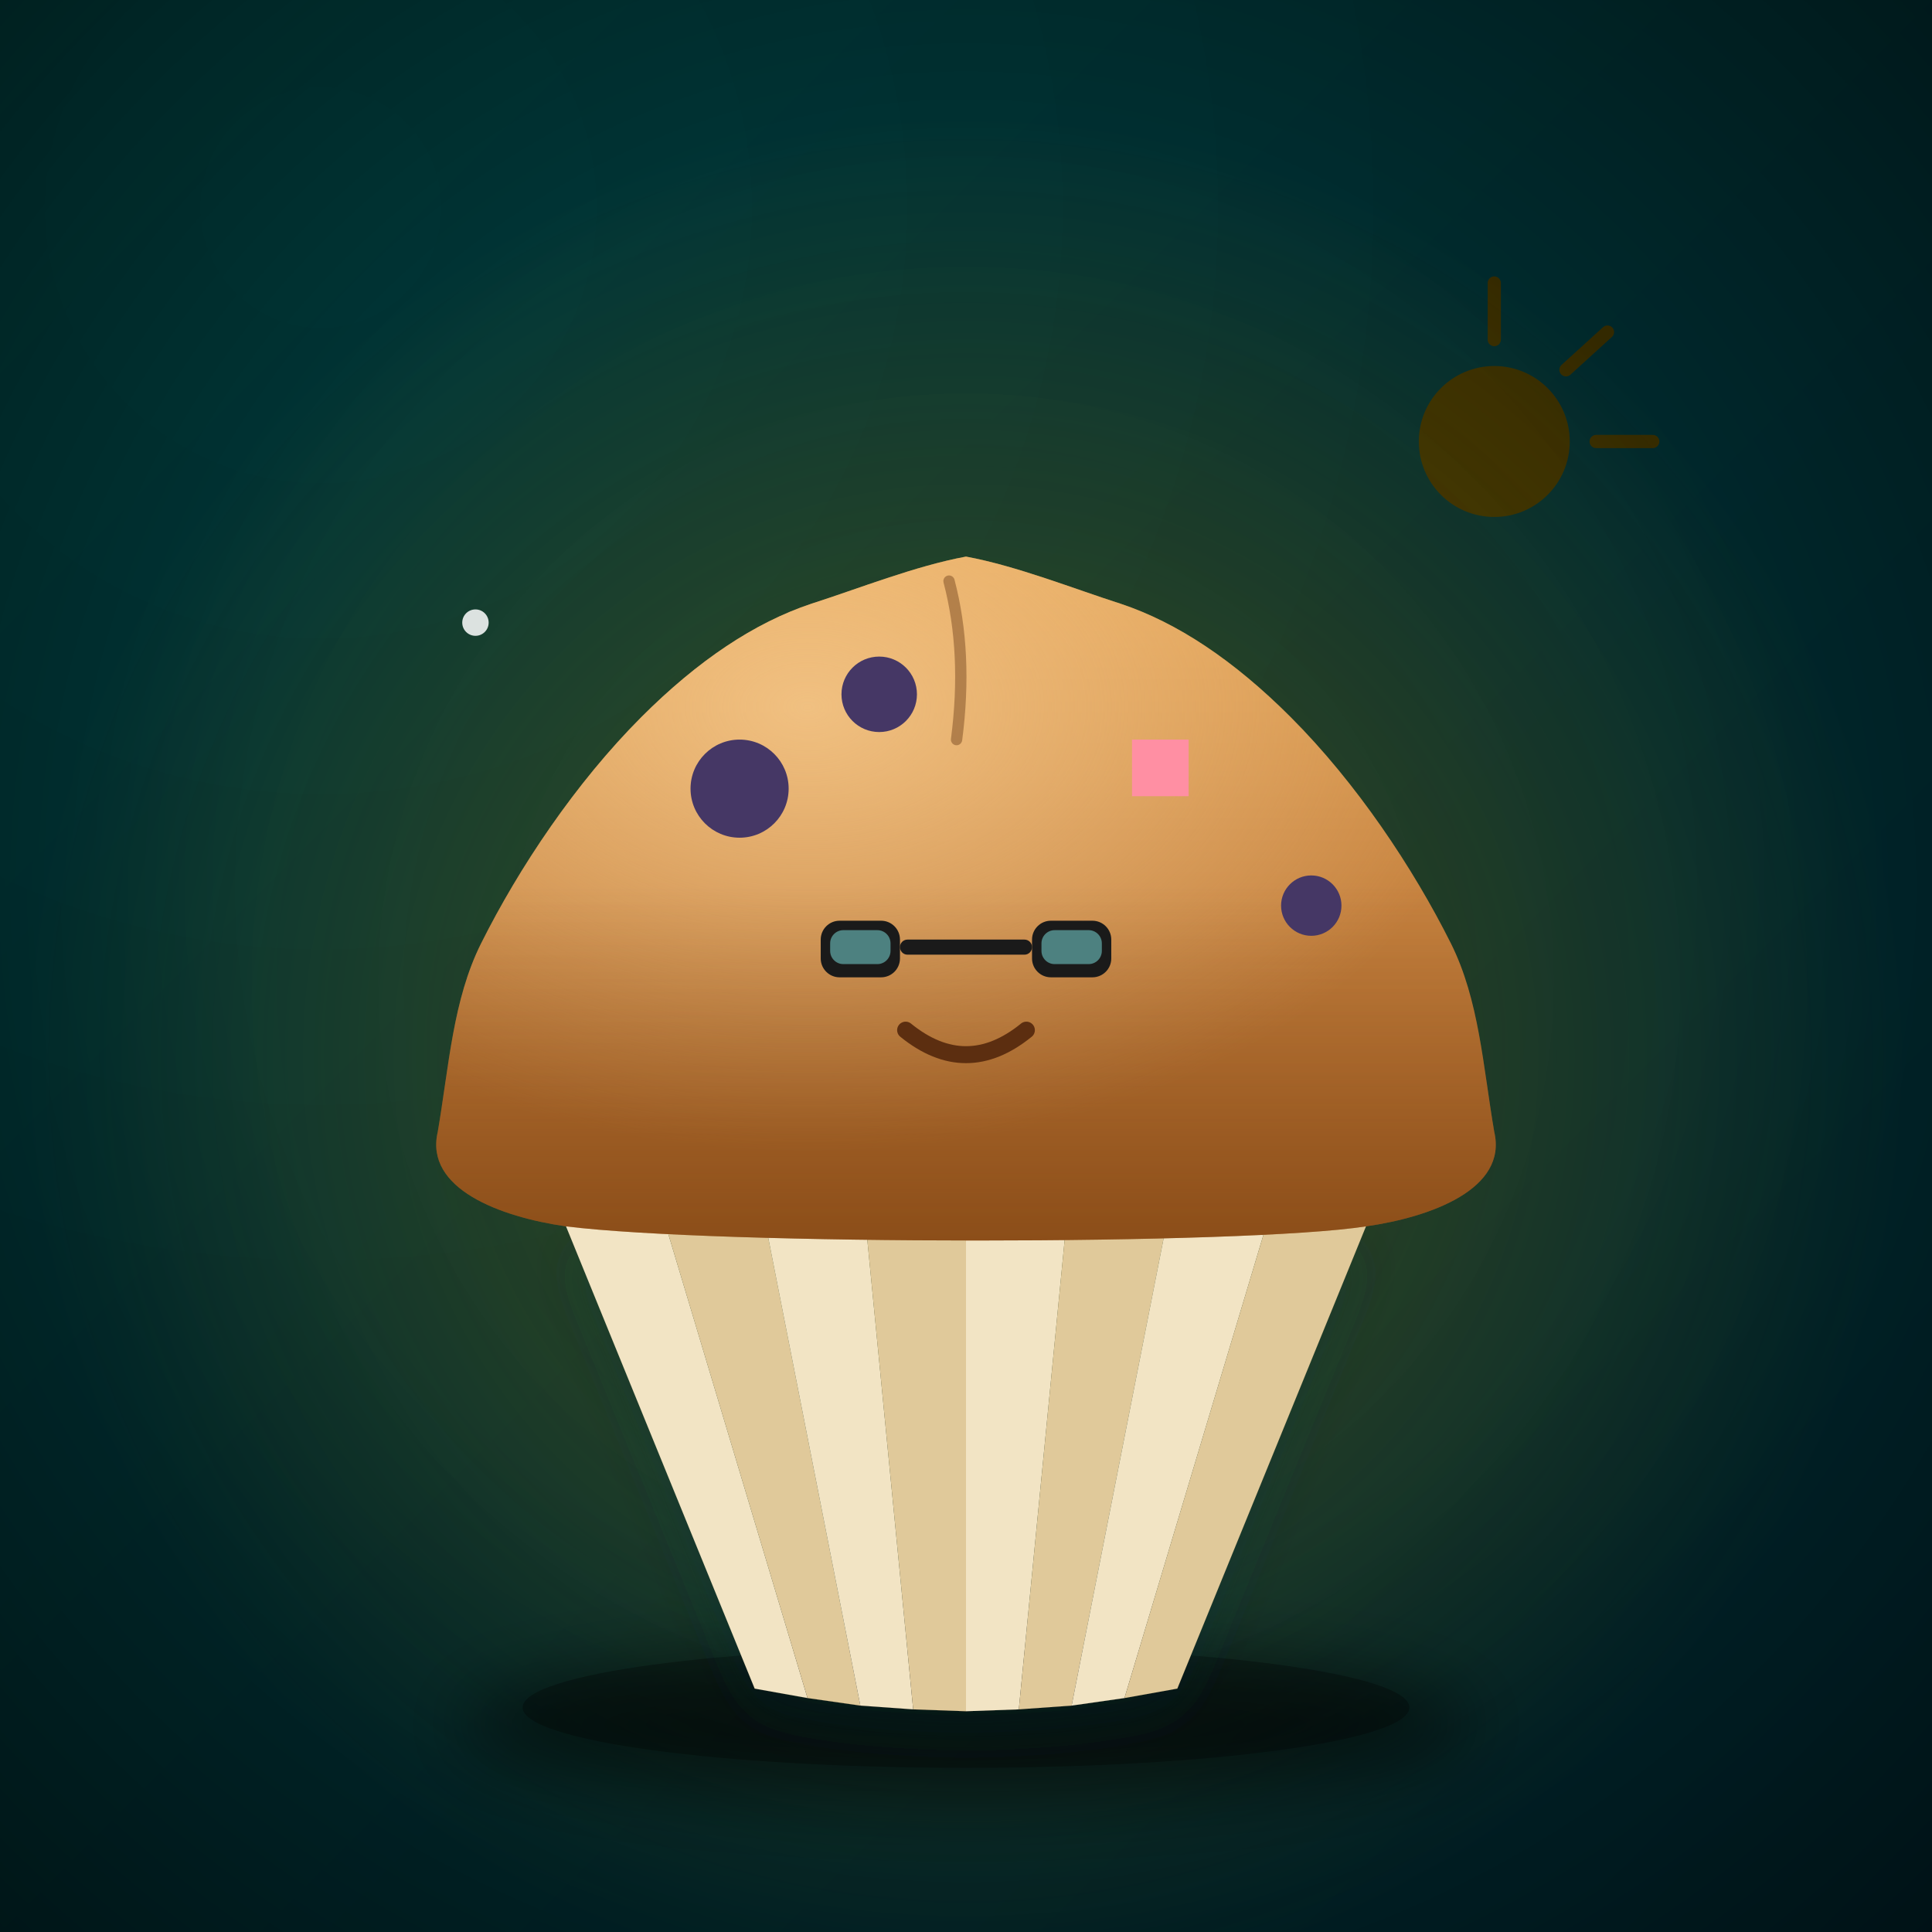
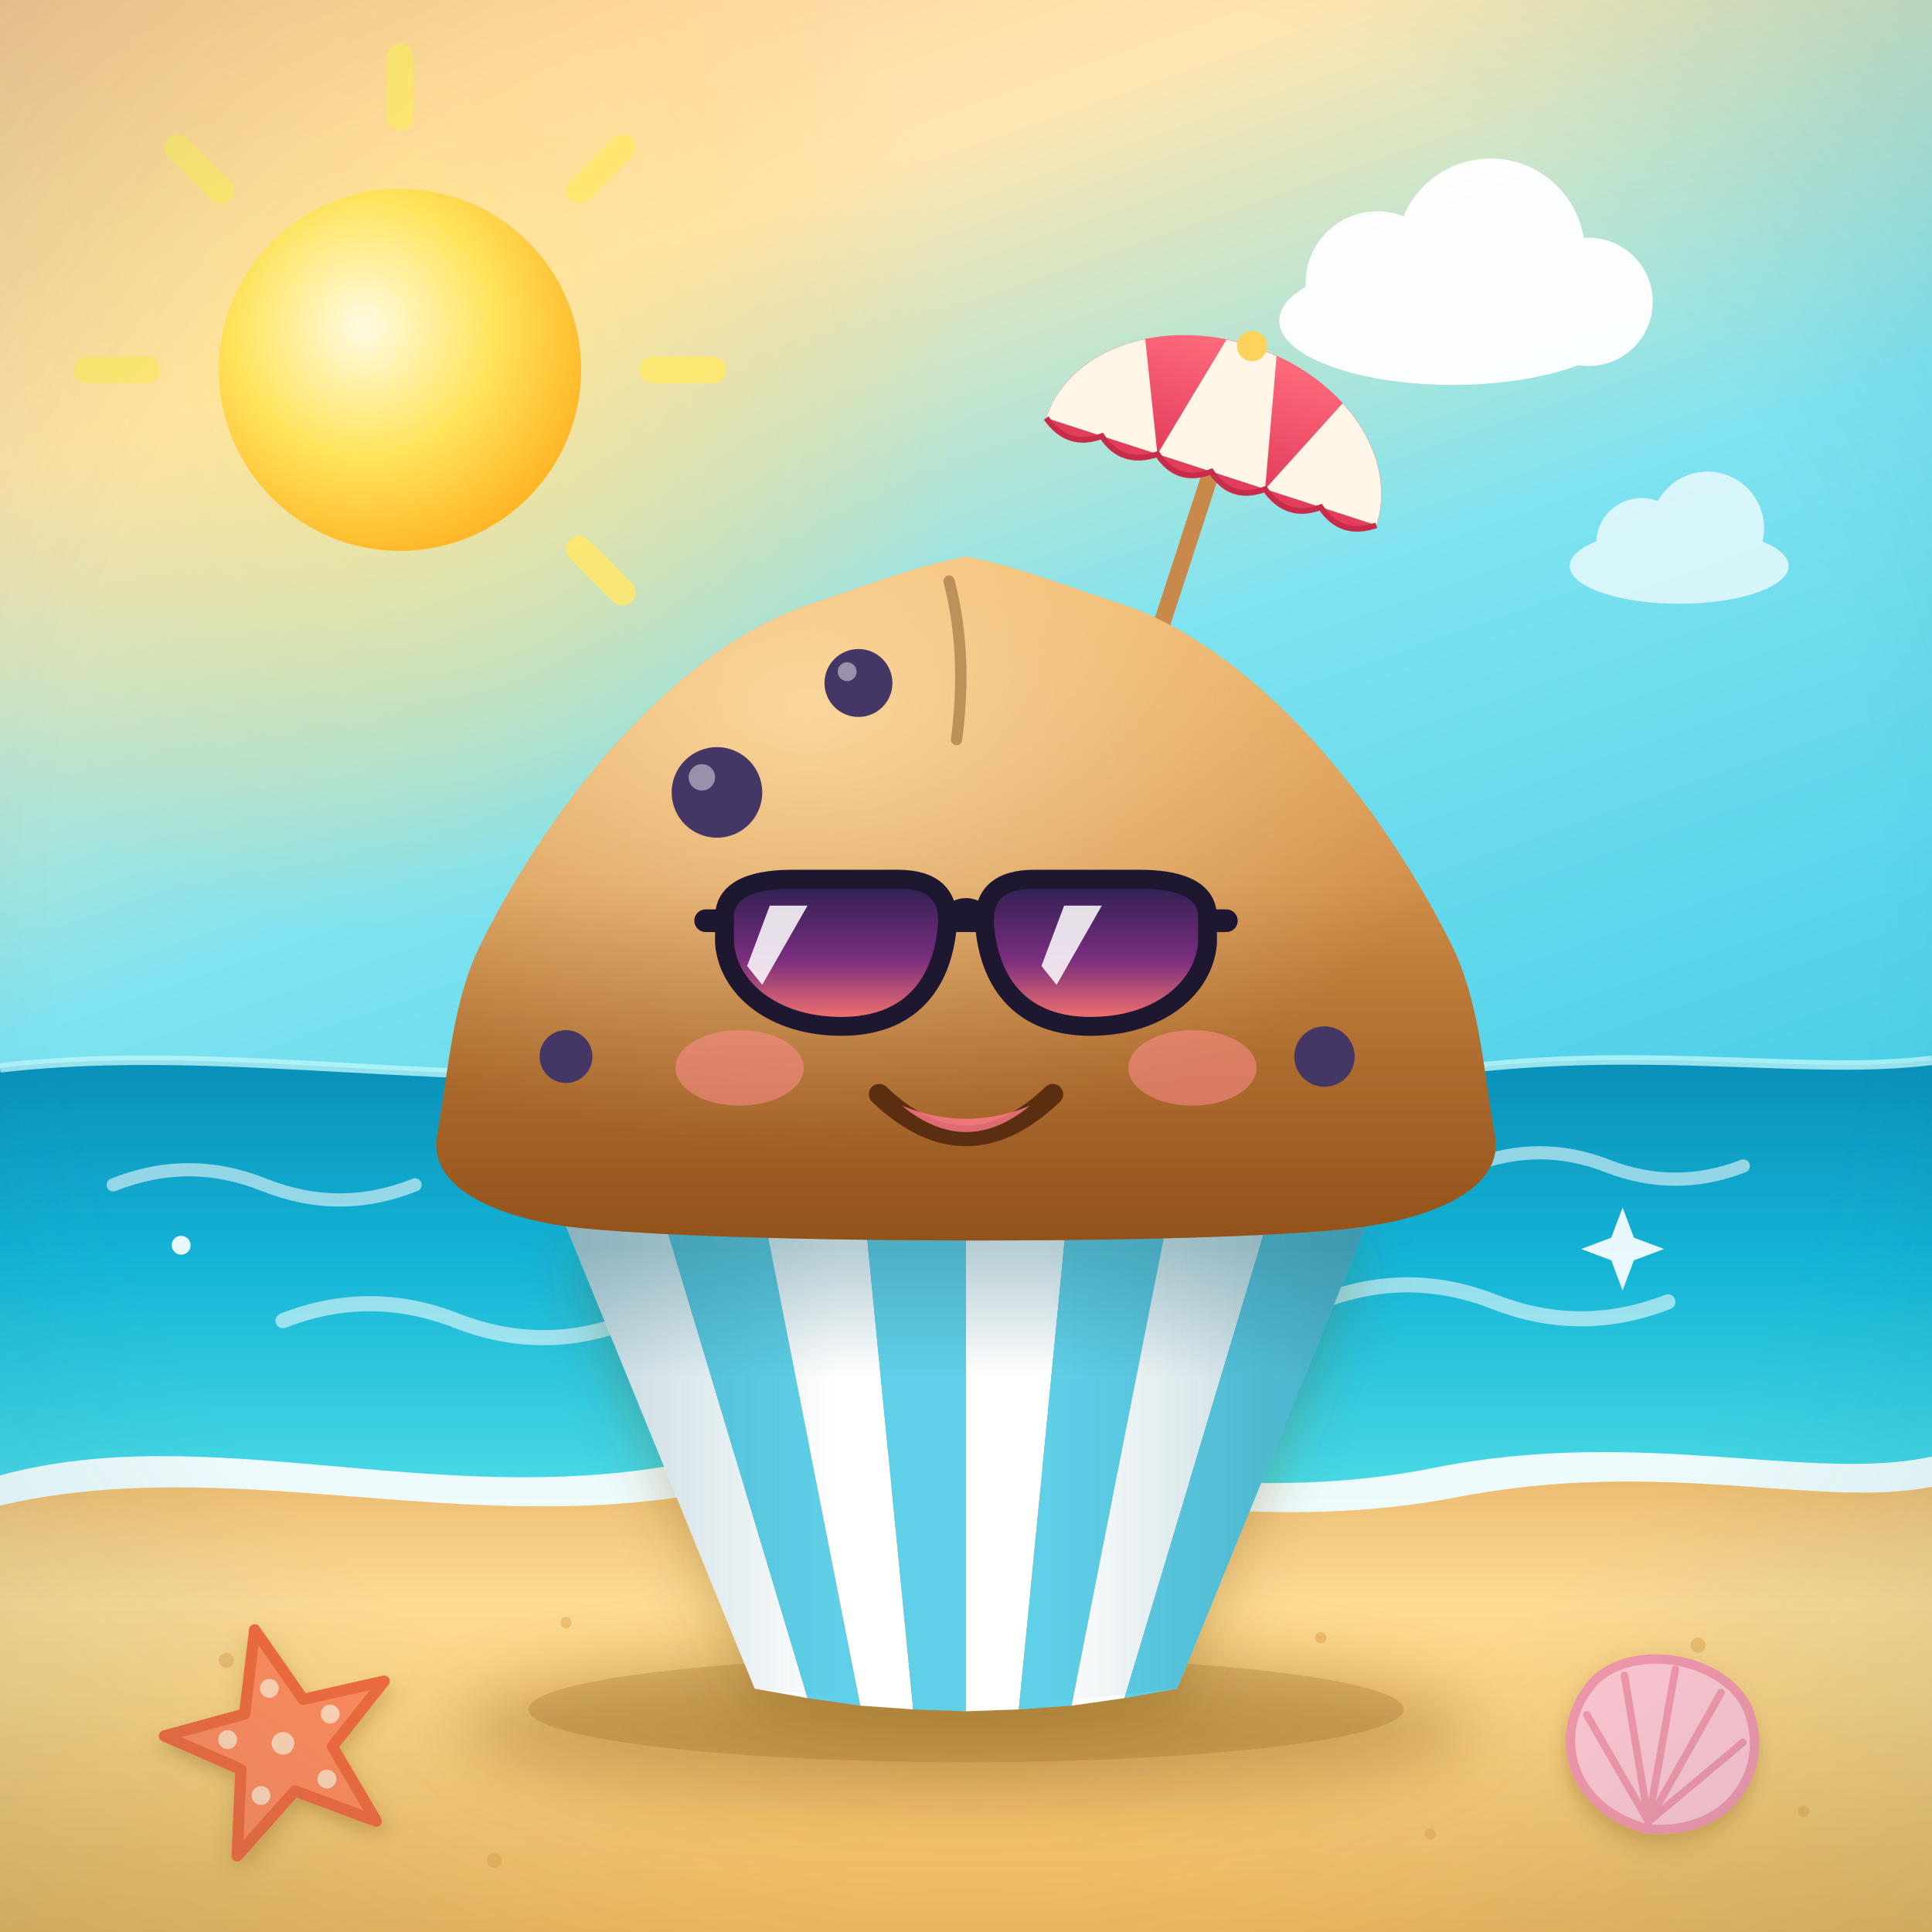
<svg xmlns="http://www.w3.org/2000/svg" width="1024" height="1024" viewBox="0 0 1024 1024">
  <defs>
-     <linearGradient id="bg" x1="0" y1="0" x2="1" y2="1">
-       <stop offset="0" stop-color="#6FE3E0" />
-       <stop offset="1" stop-color="#1B8CA3" />
+     <linearGradient id="sky" x1="0" y1="0" x2="0.35" y2="1">
+       <stop offset="0" stop-color="#FFC98F" />
+       <stop offset="0.22" stop-color="#FFE6B0" />
+       <stop offset="0.48" stop-color="#7FE3F0" />
+       <stop offset="1" stop-color="#2CC3E3" />
+     </linearGradient>
+     <radialGradient id="sunHalo" cx="212" cy="196" r="300" gradientUnits="userSpaceOnUse">
+       <stop offset="0" stop-color="#FFF6C8" stop-opacity="0.95" />
+       <stop offset="0.28" stop-color="#FFE38A" stop-opacity="0.55" />
+       <stop offset="1" stop-color="#FFD27A" stop-opacity="0" />
+     </radialGradient>
+     <radialGradient id="sunDisc" cx="0.4" cy="0.38" r="0.65">
+       <stop offset="0" stop-color="#FFFBE3" />
+       <stop offset="0.55" stop-color="#FFE45C" />
+       <stop offset="1" stop-color="#FFB627" />
+     </radialGradient>
+     <linearGradient id="sea" x1="0" y1="560" x2="0" y2="800" gradientUnits="userSpaceOnUse">
+       <stop offset="0" stop-color="#0A8FB8" />
+       <stop offset="0.45" stop-color="#14B4D6" />
+       <stop offset="1" stop-color="#4FDDE6" />
+     </linearGradient>
+     <linearGradient id="sand" x1="0" y1="760" x2="0" y2="1024" gradientUnits="userSpaceOnUse">
+       <stop offset="0" stop-color="#FFE7AE" />
+       <stop offset="0.5" stop-color="#FCD486" />
+       <stop offset="1" stop-color="#F2B95E" />
+     </linearGradient>
+     <linearGradient id="wetSand" x1="0" y1="0" x2="0" y2="1">
+       <stop offset="0" stop-color="#E9B567" stop-opacity="0.85" />
+       <stop offset="1" stop-color="#E9B567" stop-opacity="0" />
    </linearGradient>
    <linearGradient id="dome" x1="0" y1="0" x2="0" y2="1">
-       <stop offset="0" stop-color="#E3A254" />
-       <stop offset="1" stop-color="#A8622A" />
+       <stop offset="0" stop-color="#EDB062" />
+       <stop offset="1" stop-color="#B0682C" />
    </linearGradient>
    <radialGradient id="sheen" cx="0.35" cy="0.22" r="0.65">
-       <stop offset="0" stop-color="#F7CB8E" stop-opacity="0.8" />
-       <stop offset="1" stop-color="#F7CB8E" stop-opacity="0" />
-     </radialGradient>
-     <radialGradient id="glow" cx="0.5" cy="0.5" r="0.5">
-       <stop offset="0" stop-color="#FFFFFF" stop-opacity="0.14" />
-       <stop offset="1" stop-color="#FFFFFF" stop-opacity="0" />
-     </radialGradient>
-     <filter id="s" x="-30%" y="-30%" width="160%" height="160%">
-       <feDropShadow dx="0" dy="12" stdDeviation="14" flood-color="#0E3D47" flood-opacity="0.22" />
-     </filter>
-     <linearGradient id="bg-rm" x1="0" y1="0" x2="1" y2="1">
-       <stop offset="0" stop-color="#003332" />
-       <stop offset="1" stop-color="#00242C" />
-     </linearGradient>
-     <radialGradient id="glow-rm" cx="0.5" cy="0.5" r="0.5">
-       <stop offset="0" stop-color="#333333" stop-opacity="0.14" />
-       <stop offset="1" stop-color="#333333" stop-opacity="0" />
-     </radialGradient>
-     <radialGradient id="rmBloom" cx="512" cy="560" r="500" gradientUnits="userSpaceOnUse">
-       <stop offset="0" stop-color="#AC9000" stop-opacity="0.5" />
-       <stop offset=".42" stop-color="#AC9000" stop-opacity="0.210" />
-       <stop offset="1" stop-color="#AC9000" stop-opacity="0" />
-     </radialGradient>
-     <radialGradient id="rmVig" cx="512" cy="470" r="760" gradientUnits="userSpaceOnUse">
-       <stop offset=".5" stop-color="#000000" stop-opacity="0" />
-       <stop offset="1" stop-color="#000000" stop-opacity="0.5" />
-     </radialGradient>
-     <filter id="rmBlur18" x="-40%" y="-200%" width="180%" height="500%">
-       <feGaussianBlur stdDeviation="18" />
-     </filter>
-     <filter id="rmBlur6" x="-20%" y="-200%" width="140%" height="500%">
-       <feGaussianBlur stdDeviation="6" />
-     </filter>
-     <linearGradient id="rmLinerShade" x1="300" y1="0" x2="724" y2="0" gradientUnits="userSpaceOnUse">
-       <stop offset="0" stop-color="#7F600E" stop-opacity=".42" />
-       <stop offset=".34" stop-color="#7F600E" stop-opacity="0" />
-       <stop offset=".6" stop-color="#7F600E" stop-opacity="0" />
-       <stop offset="1" stop-color="#7F600E" stop-opacity=".5" />
-     </linearGradient>
-     <linearGradient id="rmAO" x1="0" y1="660" x2="0" y2="730" gradientUnits="userSpaceOnUse">
-       <stop offset="0" stop-color="#7F600E" stop-opacity=".55" />
-       <stop offset="1" stop-color="#7F600E" stop-opacity="0" />
-     </linearGradient>
-     <clipPath id="rmLinerClip">
-       <polygon points="300,650 353,650 428,900 400,895" />
-       <polygon points="353,650 406,650 456,904 428,900" />
-       <polygon points="406,650 459,650 484,906 456,904" />
-       <polygon points="459,650 512,650 512,907 484,906" />
-       <polygon points="512,650 565,650 540,906 512,907" />
-       <polygon points="565,650 618,650 568,904 540,906" />
-       <polygon points="618,650 671,650 596,900 568,904" />
-       <polygon points="671,650 724,650 624,895 596,900" />
-     </clipPath>
-     <radialGradient id="rmKey" cx="170" cy="110" r="900" gradientUnits="userSpaceOnUse">
-       <stop offset="0" stop-color="#FFFFFF" stop-opacity="0.12" />
-       <stop offset=".7" stop-color="#FFFFFF" stop-opacity="0" />
-     </radialGradient>
-     <linearGradient id="rmDomeShade" x1="0" y1="470" x2="0" y2="660" gradientUnits="userSpaceOnUse">
+       <stop offset="0" stop-color="#FFE0A8" stop-opacity="0.85" />
+       <stop offset="1" stop-color="#FFE0A8" stop-opacity="0" />
+     </radialGradient>
+     <linearGradient id="domeShade" x1="0" y1="470" x2="0" y2="660" gradientUnits="userSpaceOnUse">
      <stop offset="0" stop-color="#643100" stop-opacity="0" />
-       <stop offset="1" stop-color="#643100" stop-opacity=".42" />
-     </linearGradient>
-     <clipPath id="rmDomeClip">
+       <stop offset="1" stop-color="#643100" stop-opacity="0.4" />
+     </linearGradient>
+     <clipPath id="domeClip">
      <path d="M300,650 C265,645 225,630 232,600 C238,565 240,530 255,500 C275,460 305,415 340,380 C370,350 400,330 430,320 C455,312 485,300 512,295 C539,300 569,312 594,320 C624,330 654,350 684,380 C719,415 749,460 769,500 C784,530 786,565 792,600 C799,630 759,645 724,650 C660,660 380,660 300,650 Z" />
    </clipPath>
+     <linearGradient id="linerShade" x1="300" y1="0" x2="724" y2="0" gradientUnits="userSpaceOnUse">
+       <stop offset="0" stop-color="#1F6E86" stop-opacity="0.28" />
+       <stop offset="0.34" stop-color="#1F6E86" stop-opacity="0" />
+       <stop offset="0.6" stop-color="#1F6E86" stop-opacity="0" />
+       <stop offset="1" stop-color="#1F6E86" stop-opacity="0.34" />
+     </linearGradient>
+     <linearGradient id="linerAO" x1="0" y1="660" x2="0" y2="730" gradientUnits="userSpaceOnUse">
+       <stop offset="0" stop-color="#2A6F80" stop-opacity="0.35" />
+       <stop offset="1" stop-color="#2A6F80" stop-opacity="0" />
+     </linearGradient>
+     <clipPath id="linerClip">
+       <polygon points="300,650 724,650 624,895 512,907 400,895" />
+     </clipPath>
+     <linearGradient id="lens" x1="0" y1="0" x2="0" y2="1">
+       <stop offset="0" stop-color="#2B1F4F" />
+       <stop offset="0.55" stop-color="#7A2E7E" />
+       <stop offset="1" stop-color="#FF7A6B" />
+     </linearGradient>
+     <linearGradient id="canopyA" x1="0" y1="0" x2="0" y2="1">
+       <stop offset="0" stop-color="#FF6B7D" />
+       <stop offset="1" stop-color="#E23E5B" />
+     </linearGradient>
+     <filter id="soft" x="-30%" y="-30%" width="160%" height="160%">
+       <feDropShadow dx="0" dy="12" stdDeviation="14" flood-color="#6B4410" flood-opacity="0.25" />
+     </filter>
+     <filter id="small" x="-30%" y="-30%" width="160%" height="160%">
+       <feDropShadow dx="0" dy="5" stdDeviation="5" flood-color="#6B4410" flood-opacity="0.25" />
+     </filter>
+     <filter id="blur18" x="-40%" y="-200%" width="180%" height="500%">
+       <feGaussianBlur stdDeviation="18" />
+     </filter>
+     <filter id="blur3">
+       <feGaussianBlur stdDeviation="3" />
+     </filter>
+     <radialGradient id="vig" cx="512" cy="470" r="780" gradientUnits="userSpaceOnUse">
+       <stop offset="0.62" stop-color="#00586E" stop-opacity="0" />
+       <stop offset="1" stop-color="#00586E" stop-opacity="0.16" />
+     </radialGradient>
  </defs>
-   <g clip-path="url(#rmLinerClip)">
-     <rect x="300" y="662" width="424" height="240" fill="url(#rmLinerShade)" />
-     <rect x="300" y="662" width="424" height="70" fill="url(#rmAO)" />
-   </g>
-   <rect width="1024" height="1024" fill="url(#bg-rm)" />
-   <g stroke="#382D00" stroke-width="7" stroke-linecap="round">
-     <line x1="792" y1="180" x2="792" y2="150" />
-     <line x1="830" y1="196" x2="852" y2="176" />
-     <line x1="846" y1="234" x2="876" y2="234" />
-   </g>
-   <circle cx="792" cy="234" r="40" fill="#382D00" />
-   <circle cx="512" cy="520" r="480" fill="url(#glow-rm)" />
-   <rect width="1024" height="1024" fill="url(#rmKey)" style="mix-blend-mode:soft-light" />
-   <circle cx="512" cy="560" r="500" fill="url(#rmBloom)" />
-   <rect width="1024" height="1024" fill="url(#rmVig)" />
-   <ellipse cx="512" cy="914" rx="268" ry="40" fill="#000000" opacity="0.5" filter="url(#rmBlur18)" />
-   <ellipse cx="512" cy="905" rx="235" ry="32" fill="#000000" opacity="0.3" />
-   <g filter="url(#s)">
-     <polygon points="300,650 353,650 428,900 400,895" fill="#F2E4C4" />
-     <polygon points="353,650 406,650 456,904 428,900" fill="#E0C99A" />
-     <polygon points="406,650 459,650 484,906 456,904" fill="#F2E4C4" />
-     <polygon points="459,650 512,650 512,907 484,906" fill="#E0C99A" />
-     <polygon points="512,650 565,650 540,906 512,907" fill="#F2E4C4" />
-     <polygon points="565,650 618,650 568,904 540,906" fill="#E0C99A" />
-     <polygon points="618,650 671,650 596,900 568,904" fill="#F2E4C4" />
-     <polygon points="671,650 724,650 624,895 596,900" fill="#E0C99A" />
+   <rect width="1024" height="1024" fill="url(#sky)" />
+   <circle cx="212" cy="196" r="300" fill="url(#sunHalo)" />
+   <g stroke="#FFE76A" stroke-width="14" stroke-linecap="round" opacity="0.85">
+     <line x1="212" y1="62" x2="212" y2="30" />
+     <line x1="307" y1="101" x2="330" y2="78" />
+     <line x1="346" y1="196" x2="378" y2="196" />
+     <line x1="307" y1="291" x2="330" y2="314" />
+     <line x1="117" y1="101" x2="94" y2="78" />
+     <line x1="78" y1="196" x2="46" y2="196" />
+   </g>
+   <circle cx="212" cy="196" r="96" fill="url(#sunDisc)" />
+   <g fill="#FFFFFF">
+     <g opacity="0.95">
+       <ellipse cx="770" cy="170" rx="92" ry="34" />
+       <circle cx="730" cy="150" r="38" />
+       <circle cx="790" cy="134" r="50" />
+       <circle cx="842" cy="160" r="34" />
+     </g>
+     <g opacity="0.7">
+       <ellipse cx="890" cy="300" rx="58" ry="20" />
+       <circle cx="870" cy="288" r="24" />
+       <circle cx="905" cy="280" r="30" />
+     </g>
+   </g>
+   <path d="M0,566 C120,552 250,580 380,566 C520,552 650,582 780,566 C880,555 960,570 1024,562 L1024,820 L0,820 Z" fill="url(#sea)" />
+   <path d="M0,566 C120,552 250,580 380,566 C520,552 650,582 780,566 C880,555 960,570 1024,562" fill="none" stroke="#B9F6FA" stroke-width="5" opacity="0.8" />
+   <g fill="none" stroke="#FFFFFF" stroke-linecap="round" opacity="0.55">
+     <path d="M60,628 q40,-16 80,0 q40,16 80,0" stroke-width="7" />
+     <path d="M780,618 q36,-14 72,0 q36,14 72,0" stroke-width="7" />
+     <path d="M150,700 q46,-18 92,0 q46,18 92,0" stroke-width="8" />
+     <path d="M700,690 q46,-18 92,0 q46,18 92,0" stroke-width="8" />
+   </g>
+   <path d="M0,782 C110,752 230,800 360,776 C500,750 620,806 760,778 C870,756 960,786 1024,772 L1024,1024 L0,1024 Z" fill="#FFFFFF" opacity="0.9" />
+   <path d="M0,798 C120,770 240,814 370,792 C510,768 630,820 770,794 C880,772 965,800 1024,788 L1024,1024 L0,1024 Z" fill="url(#sand)" />
+   <path d="M0,798 C120,770 240,814 370,792 C510,768 630,820 770,794 C880,772 965,800 1024,788 L1024,850 L0,850 Z" fill="url(#wetSand)" />
+   <g fill="#E0A44E" opacity="0.5">
+     <circle cx="120" cy="880" r="4" />
+     <circle cx="168" cy="952" r="3" />
+     <circle cx="262" cy="986" r="4" />
+     <circle cx="758" cy="972" r="3" />
+     <circle cx="900" cy="872" r="4" />
+     <circle cx="956" cy="960" r="3" />
+     <circle cx="300" cy="860" r="3" />
+     <circle cx="700" cy="868" r="3" />
+   </g>
+   <g transform="translate(150 924) rotate(-14)" filter="url(#small)">
+     <path d="M0,-62 L16,-20 L60,-19 L25,8 L38,52 L0,26 L-38,52 L-25,8 L-60,-19 L-16,-20 Z" fill="#FF8A5B" stroke="#F06A3E" stroke-width="6" stroke-linejoin="round" />
+     <g fill="#FFD2B3">
+       <circle cx="0" cy="-30" r="5" />
+       <circle cx="28" cy="-9" r="5" />
+       <circle cx="18" cy="24" r="5" />
+       <circle cx="-18" cy="24" r="5" />
+       <circle cx="-28" cy="-9" r="5" />
+       <circle cx="0" cy="0" r="6" />
+     </g>
+   </g>
+   <g transform="translate(880 930) rotate(10)" filter="url(#small)">
+     <path d="M0,40 C-46,36 -60,-6 -40,-34 C-22,-56 22,-56 40,-34 C60,-6 46,36 0,40 Z" fill="#FFC6D0" stroke="#F497AA" stroke-width="5" />
+     <g stroke="#F497AA" stroke-width="4" stroke-linecap="round" fill="none">
+       <path d="M0,36 L0,-46" />
+       <path d="M0,36 L-26,-38" />
+       <path d="M0,36 L26,-38" />
+       <path d="M0,36 L-42,-14" />
+       <path d="M0,36 L42,-14" />
+     </g>
+   </g>
+   <ellipse cx="512" cy="916" rx="268" ry="38" fill="#8A5A16" opacity="0.4" filter="url(#blur18)" />
+   <ellipse cx="512" cy="906" rx="232" ry="28" fill="#8A5A16" opacity="0.22" />
+   <g filter="url(#soft)">
+     <polygon points="300,650 353,650 428,900 400,895" fill="#FFFFFF" />
+     <polygon points="353,650 406,650 456,904 428,900" fill="#5FD0E8" />
+     <polygon points="406,650 459,650 484,906 456,904" fill="#FFFFFF" />
+     <polygon points="459,650 512,650 512,907 484,906" fill="#5FD0E8" />
+     <polygon points="512,650 565,650 540,906 512,907" fill="#FFFFFF" />
+     <polygon points="565,650 618,650 568,904 540,906" fill="#5FD0E8" />
+     <polygon points="618,650 671,650 596,900 568,904" fill="#FFFFFF" />
+     <polygon points="671,650 724,650 624,895 596,900" fill="#5FD0E8" />
+   </g>
+   <g clip-path="url(#linerClip)">
+     <rect x="300" y="650" width="424" height="260" fill="url(#linerShade)" />
+     <rect x="300" y="650" width="424" height="80" fill="url(#linerAO)" />
+   </g>
+   <g transform="translate(642 250) rotate(18)">
+     <line x1="0" y1="-8" x2="0" y2="130" stroke="#C9894A" stroke-width="9" stroke-linecap="round" />
+     <path d="M-92,0 A92,70 0 0 1 92,0 Z" fill="url(#canopyA)" />
+     <path d="M-92,0 A92,70 0 0 1 -55,-56 L-30,0 Z M-30,0 L-14,-69 A92,70 0 0 1 14,-69 L30,0 Z M30,0 L55,-56 A92,70 0 0 1 92,0 Z" fill="#FFF6E8" />
+     <path d="M-92,0 Q-76,12 -61,0 Q-46,12 -30,0 Q-15,12 0,0 Q15,12 30,0 Q46,12 61,0 Q76,12 92,0" fill="#E23E5B" stroke="#C72D4A" stroke-width="3" />
+     <circle cx="0" cy="-70" r="8" fill="#FFD25A" />
  </g>
  <path d="M300,650 C265,645 225,630 232,600 C238,565 240,530 255,500 C275,460 305,415 340,380 C370,350 400,330 430,320 C455,312 485,300 512,295 C539,300 569,312 594,320 C624,330 654,350 684,380 C719,415 749,460 769,500 C784,530 786,565 792,600 C799,630 759,645 724,650 C660,660 380,660 300,650 Z" fill="url(#dome)" />
  <path d="M300,650 C265,645 225,630 232,600 C238,565 240,530 255,500 C275,460 305,415 340,380 C370,350 400,330 430,320 C455,312 485,300 512,295 C539,300 569,312 594,320 C624,330 654,350 684,380 C719,415 749,460 769,500 C784,530 786,565 792,600 C799,630 759,645 724,650 C660,660 380,660 300,650 Z" fill="url(#sheen)" />
-   <g clip-path="url(#rmDomeClip)">
-     <rect x="220" y="470" width="590" height="200" fill="url(#rmDomeShade)" />
-   </g>
-   <g stroke="#7A4A22" stroke-width="6" stroke-linecap="round" fill="none" opacity="0.5">
-     <path d="M503,308 Q513,346 507,392" />
-   </g>
+   <g clip-path="url(#domeClip)">
+     <rect x="220" y="470" width="590" height="200" fill="url(#domeShade)" />
+   </g>
+   <path d="M503,308 Q513,346 507,392" stroke="#7A4A22" stroke-width="6" stroke-linecap="round" fill="none" opacity="0.45" />
  <g fill="#453765">
-     <circle cx="392" cy="418" r="26" />
-     <circle cx="466" cy="368" r="20" />
-     <circle cx="695" cy="480" r="16" />
-   </g>
-   <rect x="600" y="392" width="30" height="30" fill="#FF8FA3" />
-   <g fill="#1A1A1A">
-     <rect x="435" y="488" width="42" height="30" rx="10" />
-     <rect x="547" y="488" width="42" height="30" rx="10" />
-     <rect x="477" y="498" width="70" height="8" rx="4" />
-   </g>
-   <g fill="#7FE8E5" opacity="0.5">
-     <rect x="440" y="493" width="32" height="18" rx="7" />
-     <rect x="552" y="493" width="32" height="18" rx="7" />
-   </g>
-   <path d="M480,546 Q512,572 544,546" stroke="#5C2E10" stroke-width="9" stroke-linecap="round" fill="none" />
-   <g fill="#FFFFFF" opacity="0.85">
-     <circle cx="252" cy="330" r="7" />
-   </g>
+     <circle cx="380" cy="420" r="24" />
+     <circle cx="455" cy="362" r="18" />
+     <circle cx="702" cy="560" r="16" />
+     <circle cx="300" cy="560" r="14" />
+   </g>
+   <g fill="#FFFFFF" opacity="0.45">
+     <circle cx="372" cy="412" r="7" />
+     <circle cx="449" cy="356" r="5" />
+   </g>
+   <g fill="#FF8D8D" opacity="0.55">
+     <ellipse cx="392" cy="566" rx="34" ry="20" />
+     <ellipse cx="632" cy="566" rx="34" ry="20" />
+   </g>
+   <g>
+     <path d="M374,488 L650,488" stroke="#1E1730" stroke-width="12" stroke-linecap="round" />
+     <path d="M384,486 C384,470 402,466 420,466 L476,466 C494,466 504,474 502,492 C499,522 482,544 446,544 C410,544 386,524 384,500 Z" fill="url(#lens)" stroke="#1E1730" stroke-width="10" stroke-linejoin="round" />
+     <path d="M640,486 C640,470 622,466 604,466 L548,466 C530,466 520,474 522,492 C525,522 542,544 578,544 C614,544 638,524 640,500 Z" fill="url(#lens)" stroke="#1E1730" stroke-width="10" stroke-linejoin="round" />
+     <path d="M502,486 Q512,476 522,486" stroke="#1E1730" stroke-width="10" fill="none" stroke-linecap="round" />
+     <g fill="#FFFFFF" opacity="0.85">
+       <path d="M408,480 L428,480 L404,522 L396,512 Z" />
+       <path d="M564,480 L584,480 L560,522 L552,512 Z" />
+     </g>
+   </g>
+   <path d="M466,580 Q512,624 558,580" stroke="#5C2E10" stroke-width="11" stroke-linecap="round" fill="none" />
+   <path d="M478,586 Q512,614 546,586 Q512,600 478,586 Z" fill="#FF7B8A" opacity="0.8" />
+   <g fill="#FFFFFF" opacity="0.9">
+     <path d="M860,640 l6,16 l16,6 l-16,6 l-6,16 l-6,-16 l-16,-6 l16,-6 Z" />
+     <circle cx="96" cy="660" r="5" />
+   </g>
+   <rect width="1024" height="1024" fill="url(#vig)" />
</svg>
